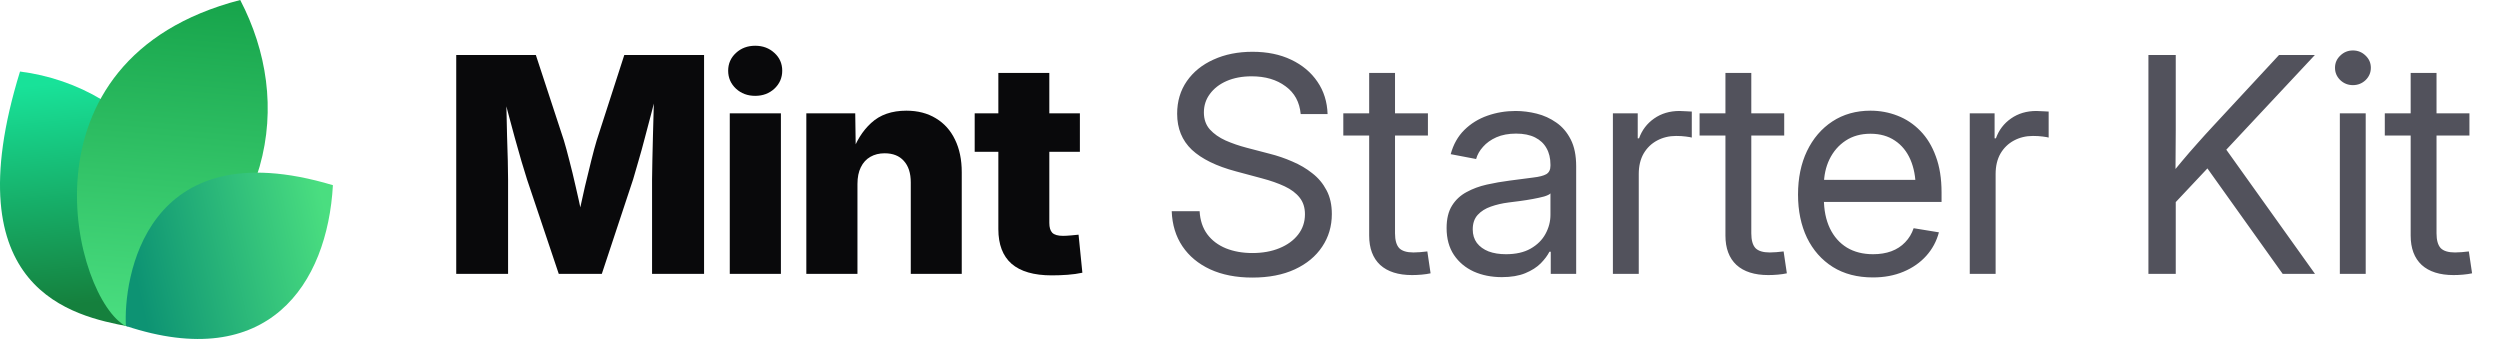
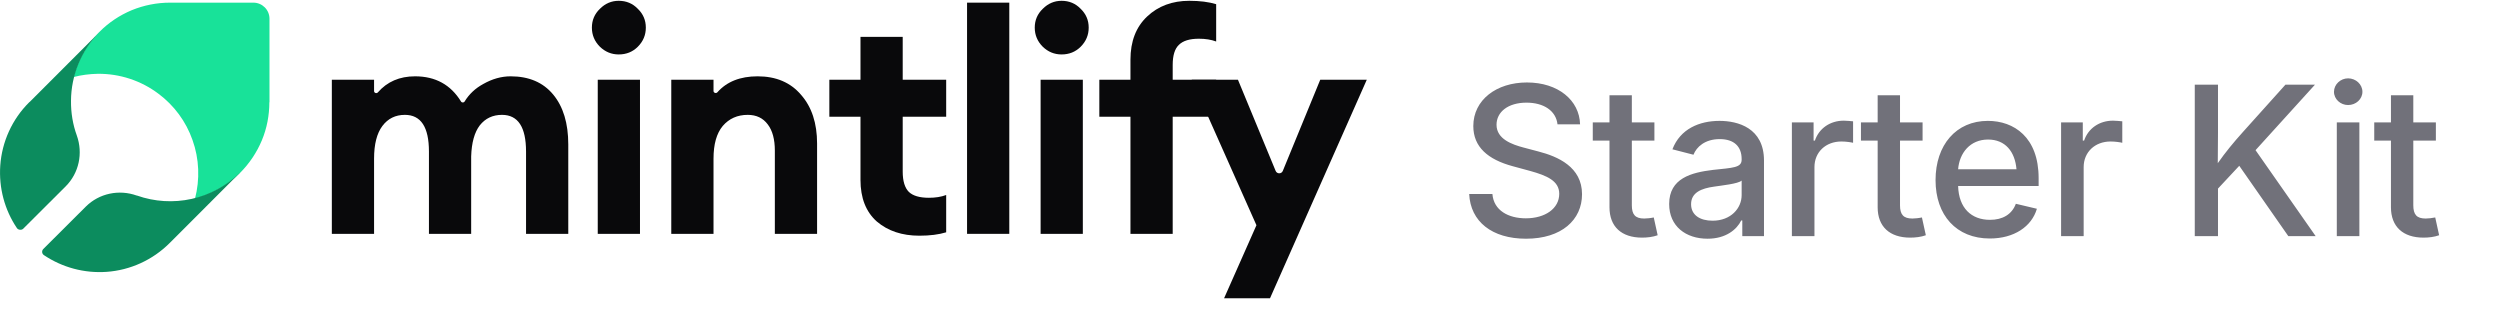
- <svg xmlns="http://www.w3.org/2000/svg" width="177" height="24" viewBox="0 0 177 24" fill="none">
-   <path d="M9.061 23.108C5.268 22.377 -3.391 20.627 1.417 5.064C9.634 6.099 16.973 14.064 9.061 23.108Z" fill="url(#paint0_linear_17557_2020)" />
-   <path d="M8.919 23.094C5.276 21.222 0.784 4.209 17.007 0C20.757 7.193 19.621 16.545 8.919 23.094Z" fill="url(#paint1_linear_17557_2020)" />
-   <path d="M8.914 23.079C8.735 19.882 10.159 9.085 23.57 13.111C23.181 20.123 18.984 26.418 8.914 23.079Z" fill="url(#paint2_linear_17557_2020)" />
-   <path d="M32.301 19.392V3.894H37.938L39.925 9.948C40.036 10.315 40.164 10.787 40.31 11.362C40.462 11.938 40.611 12.552 40.757 13.204C40.91 13.855 41.048 14.483 41.173 15.086C41.305 15.682 41.412 16.192 41.495 16.615H40.695C40.771 16.192 40.871 15.682 40.996 15.086C41.128 14.49 41.267 13.866 41.412 13.214C41.565 12.562 41.714 11.948 41.86 11.373C42.005 10.79 42.133 10.315 42.244 9.948L44.2 3.894H49.848V19.392H46.166V12.704C46.166 12.357 46.173 11.917 46.187 11.383C46.2 10.849 46.214 10.27 46.228 9.646C46.249 9.022 46.266 8.391 46.28 7.753C46.301 7.115 46.311 6.519 46.311 5.964H46.623C46.485 6.561 46.332 7.181 46.166 7.826C45.999 8.471 45.833 9.102 45.666 9.719C45.507 10.336 45.351 10.901 45.198 11.414C45.053 11.928 44.928 12.357 44.824 12.704L42.608 19.392H39.561L37.314 12.704C37.203 12.357 37.072 11.928 36.919 11.414C36.773 10.901 36.614 10.34 36.441 9.729C36.274 9.112 36.104 8.481 35.931 7.836C35.764 7.192 35.608 6.567 35.463 5.964H35.827C35.834 6.512 35.844 7.105 35.858 7.743C35.872 8.374 35.886 9.005 35.9 9.636C35.92 10.26 35.938 10.839 35.952 11.373C35.965 11.907 35.972 12.351 35.972 12.704V19.392H32.301ZM51.668 19.392V8.024H55.288V19.392H51.668ZM53.468 6.786C52.927 6.786 52.473 6.616 52.105 6.276C51.738 5.93 51.554 5.507 51.554 5.007C51.554 4.508 51.738 4.088 52.105 3.749C52.473 3.409 52.927 3.239 53.468 3.239C54.009 3.239 54.463 3.409 54.83 3.749C55.198 4.082 55.382 4.501 55.382 5.007C55.382 5.507 55.198 5.93 54.83 6.276C54.463 6.616 54.009 6.786 53.468 6.786ZM60.708 13.027V19.392H57.088V8.024H60.551L60.593 10.967H60.281C60.593 10.024 61.061 9.268 61.685 8.7C62.309 8.124 63.138 7.836 64.171 7.836C64.975 7.836 65.672 8.017 66.262 8.377C66.851 8.731 67.302 9.234 67.614 9.885C67.933 10.537 68.092 11.307 68.092 12.194V19.392H64.483V12.912C64.483 12.26 64.32 11.754 63.994 11.394C63.675 11.033 63.221 10.853 62.632 10.853C62.25 10.853 61.914 10.936 61.623 11.102C61.332 11.269 61.106 11.515 60.947 11.841C60.787 12.16 60.708 12.555 60.708 13.027ZM76.456 8.024V10.749H69.008V8.024H76.456ZM70.683 5.163H74.292V15.783C74.292 16.102 74.361 16.334 74.5 16.48C74.646 16.625 74.899 16.698 75.259 16.698C75.405 16.698 75.596 16.688 75.831 16.667C76.074 16.646 76.251 16.629 76.362 16.615L76.632 19.309C76.313 19.378 75.963 19.427 75.582 19.455C75.207 19.482 74.836 19.496 74.469 19.496C73.2 19.496 72.25 19.222 71.619 18.674C70.995 18.127 70.683 17.308 70.683 16.22V5.163Z" fill="#09090B" />
-   <path d="M88.667 19.652C87.523 19.652 86.528 19.458 85.682 19.07C84.843 18.681 84.188 18.137 83.716 17.437C83.245 16.736 82.992 15.908 82.957 14.951H84.933C84.968 15.596 85.148 16.14 85.474 16.584C85.8 17.021 86.24 17.354 86.795 17.582C87.35 17.804 87.974 17.915 88.667 17.915C89.388 17.915 90.026 17.801 90.581 17.572C91.143 17.343 91.583 17.024 91.902 16.615C92.228 16.199 92.391 15.717 92.391 15.169C92.391 14.698 92.266 14.306 92.017 13.994C91.767 13.675 91.413 13.408 90.956 13.193C90.498 12.978 89.954 12.787 89.323 12.621L87.502 12.132C86.123 11.765 85.082 11.255 84.382 10.603C83.689 9.944 83.342 9.095 83.342 8.055C83.342 7.174 83.571 6.404 84.028 5.746C84.486 5.087 85.117 4.577 85.921 4.217C86.726 3.849 87.645 3.666 88.678 3.666C89.718 3.666 90.63 3.853 91.413 4.227C92.204 4.602 92.824 5.122 93.275 5.787C93.726 6.446 93.965 7.209 93.993 8.076H92.089C92.013 7.23 91.656 6.574 91.018 6.11C90.387 5.638 89.586 5.403 88.615 5.403C87.95 5.403 87.36 5.513 86.847 5.735C86.341 5.957 85.946 6.262 85.661 6.651C85.377 7.032 85.235 7.469 85.235 7.961C85.235 8.447 85.377 8.849 85.661 9.168C85.946 9.48 86.317 9.74 86.774 9.948C87.232 10.149 87.724 10.319 88.251 10.457L89.884 10.884C90.439 11.023 90.977 11.206 91.496 11.435C92.023 11.657 92.495 11.934 92.911 12.267C93.334 12.593 93.67 12.995 93.92 13.474C94.17 13.945 94.294 14.504 94.294 15.149C94.294 16.015 94.066 16.788 93.608 17.468C93.157 18.148 92.512 18.681 91.673 19.07C90.834 19.458 89.832 19.652 88.667 19.652ZM101.097 8.024V9.594H95.106V8.024H101.097ZM96.937 5.163H98.767V16.521C98.767 17 98.865 17.347 99.059 17.562C99.26 17.77 99.6 17.874 100.078 17.874C100.21 17.874 100.366 17.867 100.546 17.853C100.733 17.832 100.903 17.815 101.056 17.801L101.285 19.351C101.097 19.392 100.886 19.423 100.65 19.444C100.414 19.465 100.189 19.475 99.974 19.475C98.996 19.475 98.244 19.236 97.717 18.758C97.197 18.272 96.937 17.579 96.937 16.677V5.163ZM106.33 19.621C105.595 19.621 104.932 19.489 104.343 19.226C103.754 18.955 103.285 18.564 102.939 18.05C102.592 17.53 102.419 16.896 102.419 16.147C102.419 15.495 102.547 14.965 102.804 14.556C103.06 14.146 103.403 13.828 103.833 13.599C104.263 13.363 104.742 13.186 105.269 13.068C105.796 12.95 106.333 12.857 106.881 12.787C107.574 12.69 108.132 12.617 108.555 12.569C108.978 12.52 109.287 12.441 109.481 12.33C109.675 12.212 109.772 12.014 109.772 11.737V11.654C109.772 11.203 109.679 10.815 109.492 10.489C109.311 10.163 109.041 9.91 108.68 9.729C108.32 9.549 107.872 9.459 107.338 9.459C106.805 9.459 106.34 9.546 105.945 9.719C105.556 9.892 105.241 10.118 104.998 10.395C104.755 10.665 104.593 10.953 104.509 11.258L102.71 10.915C102.897 10.222 103.22 9.65 103.677 9.199C104.135 8.748 104.679 8.412 105.31 8.19C105.941 7.968 106.607 7.857 107.307 7.857C107.8 7.857 108.295 7.92 108.795 8.044C109.301 8.169 109.765 8.381 110.188 8.679C110.611 8.97 110.951 9.369 111.208 9.875C111.464 10.374 111.593 11.005 111.593 11.768V19.392H109.793V17.822H109.7C109.568 18.085 109.363 18.359 109.086 18.643C108.809 18.921 108.444 19.153 107.994 19.34C107.543 19.527 106.988 19.621 106.33 19.621ZM106.621 17.998C107.321 17.998 107.904 17.867 108.368 17.603C108.84 17.333 109.19 16.986 109.419 16.563C109.654 16.133 109.772 15.682 109.772 15.211V13.692C109.703 13.769 109.554 13.841 109.325 13.911C109.096 13.973 108.829 14.032 108.524 14.088C108.226 14.143 107.921 14.192 107.609 14.233C107.304 14.275 107.033 14.309 106.798 14.337C106.354 14.393 105.938 14.49 105.549 14.628C105.168 14.76 104.86 14.954 104.624 15.211C104.388 15.467 104.27 15.811 104.27 16.241C104.27 16.615 104.367 16.934 104.561 17.198C104.762 17.461 105.04 17.662 105.393 17.801C105.747 17.933 106.156 17.998 106.621 17.998ZM114.193 19.392V8.024H115.951V9.792H116.045C116.253 9.209 116.61 8.741 117.116 8.388C117.622 8.034 118.219 7.857 118.905 7.857C119.058 7.857 119.217 7.864 119.384 7.878C119.55 7.885 119.682 7.892 119.779 7.899V9.74C119.716 9.719 119.578 9.695 119.363 9.667C119.155 9.639 118.922 9.625 118.666 9.625C118.174 9.625 117.726 9.733 117.324 9.948C116.922 10.163 116.603 10.471 116.367 10.874C116.138 11.276 116.024 11.758 116.024 12.319V19.392H114.193ZM126.322 8.024V9.594H120.33V8.024H126.322ZM122.161 5.163H123.992V16.521C123.992 17 124.089 17.347 124.283 17.562C124.484 17.77 124.824 17.874 125.302 17.874C125.434 17.874 125.59 17.867 125.77 17.853C125.958 17.832 126.127 17.815 126.28 17.801L126.509 19.351C126.322 19.392 126.11 19.423 125.874 19.444C125.639 19.465 125.413 19.475 125.198 19.475C124.221 19.475 123.468 19.236 122.941 18.758C122.421 18.272 122.161 17.579 122.161 16.677V5.163ZM132.604 19.642C131.502 19.642 130.555 19.396 129.765 18.903C128.974 18.404 128.364 17.714 127.934 16.834C127.511 15.946 127.3 14.927 127.3 13.775C127.3 12.611 127.511 11.584 127.934 10.697C128.364 9.802 128.964 9.102 129.734 8.596C130.51 8.089 131.408 7.836 132.428 7.836C133.1 7.836 133.738 7.954 134.341 8.19C134.952 8.426 135.489 8.783 135.954 9.261C136.425 9.74 136.793 10.343 137.056 11.071C137.327 11.792 137.462 12.645 137.462 13.63V14.296H128.433V12.735H136.463L135.631 13.297C135.631 12.541 135.506 11.876 135.257 11.3C135.007 10.725 134.643 10.277 134.165 9.958C133.686 9.632 133.107 9.469 132.428 9.469C131.748 9.469 131.162 9.632 130.67 9.958C130.177 10.284 129.796 10.725 129.526 11.279C129.262 11.827 129.13 12.441 129.13 13.12V14.046C129.13 14.864 129.273 15.572 129.557 16.168C129.841 16.757 130.243 17.211 130.763 17.53C131.283 17.842 131.901 17.998 132.615 17.998C133.093 17.998 133.523 17.929 133.905 17.79C134.293 17.645 134.619 17.433 134.882 17.156C135.153 16.879 135.354 16.546 135.486 16.157L137.275 16.449C137.108 17.08 136.81 17.634 136.38 18.113C135.95 18.591 135.413 18.966 134.768 19.236C134.123 19.507 133.402 19.642 132.604 19.642ZM139.459 19.392V8.024H141.217V9.792H141.311C141.519 9.209 141.876 8.741 142.382 8.388C142.888 8.034 143.485 7.857 144.171 7.857C144.324 7.857 144.483 7.864 144.649 7.878C144.816 7.885 144.948 7.892 145.045 7.899V9.74C144.982 9.719 144.844 9.695 144.629 9.667C144.421 9.639 144.188 9.625 143.932 9.625C143.439 9.625 142.992 9.733 142.59 9.948C142.188 10.163 141.869 10.471 141.633 10.874C141.404 11.276 141.29 11.758 141.29 12.319V19.392H139.459ZM153.429 14.961V12.715C153.783 12.257 154.136 11.82 154.49 11.404C154.844 10.981 155.204 10.565 155.572 10.156C155.939 9.74 156.314 9.327 156.695 8.918L161.355 3.894H163.893L157.277 10.967H157.184L153.429 14.961ZM152.108 19.392V3.894H154.043V9.241L154.022 12.559L154.043 13.505V19.392H152.108ZM161.615 19.392L155.967 11.477L157.173 9.969L163.903 19.392H161.615ZM165.661 19.392V8.024H167.492V19.392H165.661ZM166.587 6.027C166.24 6.027 165.942 5.909 165.692 5.673C165.443 5.43 165.318 5.139 165.318 4.799C165.318 4.459 165.443 4.172 165.692 3.936C165.942 3.693 166.24 3.572 166.587 3.572C166.934 3.572 167.232 3.693 167.482 3.936C167.731 4.172 167.856 4.459 167.856 4.799C167.856 5.139 167.731 5.43 167.482 5.673C167.232 5.909 166.934 6.027 166.587 6.027ZM174.836 8.024V9.594H168.844V8.024H174.836ZM170.675 5.163H172.506V16.521C172.506 17 172.603 17.347 172.797 17.562C172.998 17.77 173.338 17.874 173.816 17.874C173.948 17.874 174.104 17.867 174.284 17.853C174.472 17.832 174.641 17.815 174.794 17.801L175.023 19.351C174.836 19.392 174.624 19.423 174.388 19.444C174.153 19.465 173.927 19.475 173.712 19.475C172.735 19.475 171.982 19.236 171.455 18.758C170.935 18.272 170.675 17.579 170.675 16.677V5.163Z" fill="#52525C" />
-   <defs>
-     <linearGradient id="paint0_linear_17557_2020" x1="3.776" y1="5.916" x2="5.232" y2="21.559" gradientUnits="userSpaceOnUse">
-       <stop stop-color="#18E299" />
-       <stop offset="1" stop-color="#15803D" />
-     </linearGradient>
-     <linearGradient id="paint1_linear_17557_2020" x1="12.171" y1="-0.718" x2="10.19" y2="22.983" gradientUnits="userSpaceOnUse">
-       <stop stop-color="#16A34A" />
-       <stop offset="1" stop-color="#4ADE80" />
-     </linearGradient>
-     <linearGradient id="paint2_linear_17557_2020" x1="23.133" y1="15.353" x2="9.338" y2="18.52" gradientUnits="userSpaceOnUse">
-       <stop stop-color="#4ADE80" />
-       <stop offset="1" stop-color="#0D9373" />
-     </linearGradient>
-   </defs>
+ <svg xmlns="http://www.w3.org/2000/svg" width="180" height="23" viewBox="0 0 180 23" fill="none">
+   <path d="M91.44 21.476H88.133L90.464 16.216L85.802 5.74H89.132L91.847 12.307C91.943 12.536 92.268 12.536 92.362 12.306L95.058 5.74H98.409L91.44 21.476Z" fill="#09090B" />
+   <path d="M81.393 16.837V8.403H79.152V5.74H81.393V4.297C81.393 2.98 81.792 1.944 82.592 1.19C83.391 0.435 84.404 0.058 85.633 0.058C86.387 0.058 87.031 0.139 87.564 0.302V2.988C87.208 2.854 86.794 2.788 86.32 2.788C85.655 2.788 85.174 2.936 84.878 3.232C84.582 3.513 84.434 3.994 84.434 4.674V5.74H87.564V8.403H84.434V16.837H81.393Z" fill="#09090B" />
+   <path d="M76.433 3.92C75.915 3.92 75.463 3.735 75.079 3.365C74.694 2.98 74.502 2.521 74.502 1.989C74.502 1.456 74.694 1.005 75.079 0.635C75.463 0.25 75.915 0.058 76.433 0.058C76.98 0.058 77.438 0.25 77.809 0.635C78.193 1.005 78.386 1.456 78.386 1.989C78.386 2.521 78.193 2.98 77.809 3.365C77.438 3.735 76.98 3.92 76.433 3.92ZM74.924 16.837V5.74H77.964V16.837H74.924Z" fill="#09090B" />
+   <path d="M69.628 16.837V0.191H72.669V16.837H69.628Z" fill="#09090B" />
+   <path d="M66.194 16.97C64.951 16.97 63.93 16.63 63.131 15.949C62.347 15.254 61.955 14.255 61.955 12.953V8.403H59.713V5.74H61.955V2.655H64.995V5.74H68.125V8.403H64.995V12.354C64.995 13.034 65.143 13.523 65.439 13.819C65.735 14.1 66.216 14.24 66.882 14.24C67.355 14.24 67.769 14.174 68.125 14.04V16.726C67.592 16.889 66.948 16.97 66.194 16.97Z" fill="#09090B" />
+   <path d="M48.332 16.837V5.74H51.373V6.551C51.373 6.688 51.559 6.748 51.65 6.646C52.328 5.879 53.293 5.495 54.546 5.495C55.878 5.495 56.921 5.939 57.676 6.827C58.445 7.7 58.83 8.869 58.83 10.334V16.837H55.789V10.844C55.789 10.03 55.619 9.402 55.279 8.958C54.939 8.499 54.458 8.27 53.836 8.27C53.096 8.27 52.497 8.536 52.038 9.069C51.594 9.601 51.373 10.386 51.373 11.421V16.837H48.332Z" fill="#09090B" />
+   <path d="M44.547 3.92C44.029 3.92 43.578 3.735 43.193 3.365C42.809 2.98 42.616 2.521 42.616 1.989C42.616 1.456 42.809 1.005 43.193 0.635C43.578 0.25 44.029 0.058 44.547 0.058C45.095 0.058 45.553 0.25 45.923 0.635C46.308 1.005 46.5 1.456 46.5 1.989C46.5 2.521 46.308 2.98 45.923 3.365C45.553 3.735 45.095 3.92 44.547 3.92ZM43.038 16.837V5.74H46.079V16.837H43.038Z" fill="#09090B" />
+   <path d="M37.875 16.837V10.911C37.875 9.15 37.298 8.27 36.144 8.27C35.478 8.27 34.945 8.521 34.546 9.024C34.161 9.527 33.954 10.275 33.924 11.266V16.837H30.884V10.911C30.884 9.15 30.306 8.27 29.152 8.27C28.472 8.27 27.932 8.536 27.532 9.069C27.133 9.601 26.933 10.386 26.933 11.421V16.837H23.892V5.74H26.933V6.559C26.933 6.695 27.116 6.755 27.206 6.652C27.878 5.881 28.771 5.495 29.885 5.495C31.349 5.495 32.452 6.1 33.193 7.309C33.252 7.404 33.395 7.403 33.454 7.307C33.774 6.78 34.219 6.361 34.79 6.05C35.441 5.68 36.099 5.495 36.765 5.495C38.082 5.495 39.103 5.932 39.828 6.805C40.553 7.678 40.916 8.876 40.916 10.4V16.837H37.875Z" fill="#09090B" />
+   <path d="M19.403 7.362V1.35C19.403 0.705 18.879 0.191 18.244 0.191H12.235C11.291 0.191 10.357 0.378 9.487 0.733C8.618 1.098 7.824 1.621 7.16 2.295L7.114 2.341C6.235 3.23 5.609 4.333 5.291 5.548C5.861 5.399 6.45 5.324 7.039 5.314C8.609 5.296 10.151 5.801 11.403 6.745C12.534 7.586 13.394 8.746 13.861 10.083C14.347 11.438 14.403 12.916 14.039 14.309C15.244 13.991 16.356 13.364 17.244 12.486L17.291 12.439C17.954 11.775 18.487 10.98 18.851 10.111C19.216 9.241 19.393 8.306 19.393 7.362H19.403Z" fill="#18E299" />
+   <path d="M5.112 7.26C5.121 5.416 5.857 3.646 7.151 2.324L2.151 7.326C2.133 7.344 2.114 7.354 2.095 7.372C0.876 8.583 0.14 10.204 0.019 11.918C-0.092 13.52 0.327 15.103 1.22 16.426C1.306 16.552 1.537 16.593 1.667 16.472L4.73 13.417C5.689 12.458 5.987 11.033 5.531 9.757C5.242 8.965 5.103 8.117 5.112 7.26Z" fill="#0C8C5E" />
+   <path d="M17.262 12.44C16.303 13.38 15.102 14.032 13.799 14.321C12.486 14.61 11.127 14.526 9.861 14.079C9.861 14.079 9.851 14.079 9.842 14.079C8.567 13.622 7.142 13.921 6.183 14.871L3.12 17.926C2.99 18.056 3.009 18.27 3.167 18.373C4.489 19.258 6.072 19.686 7.673 19.574C9.386 19.453 10.997 18.717 12.216 17.497L12.263 17.451L17.262 12.449V12.44Z" fill="#0C8C5E" />
+   <text x="105" y="17" font-family="Inter, ui-sans-serif, system-ui, -apple-system, sans-serif" font-size="15" font-weight="500" fill="#71717A" letter-spacing="-0.01em">Starter Kit</text>
</svg>
